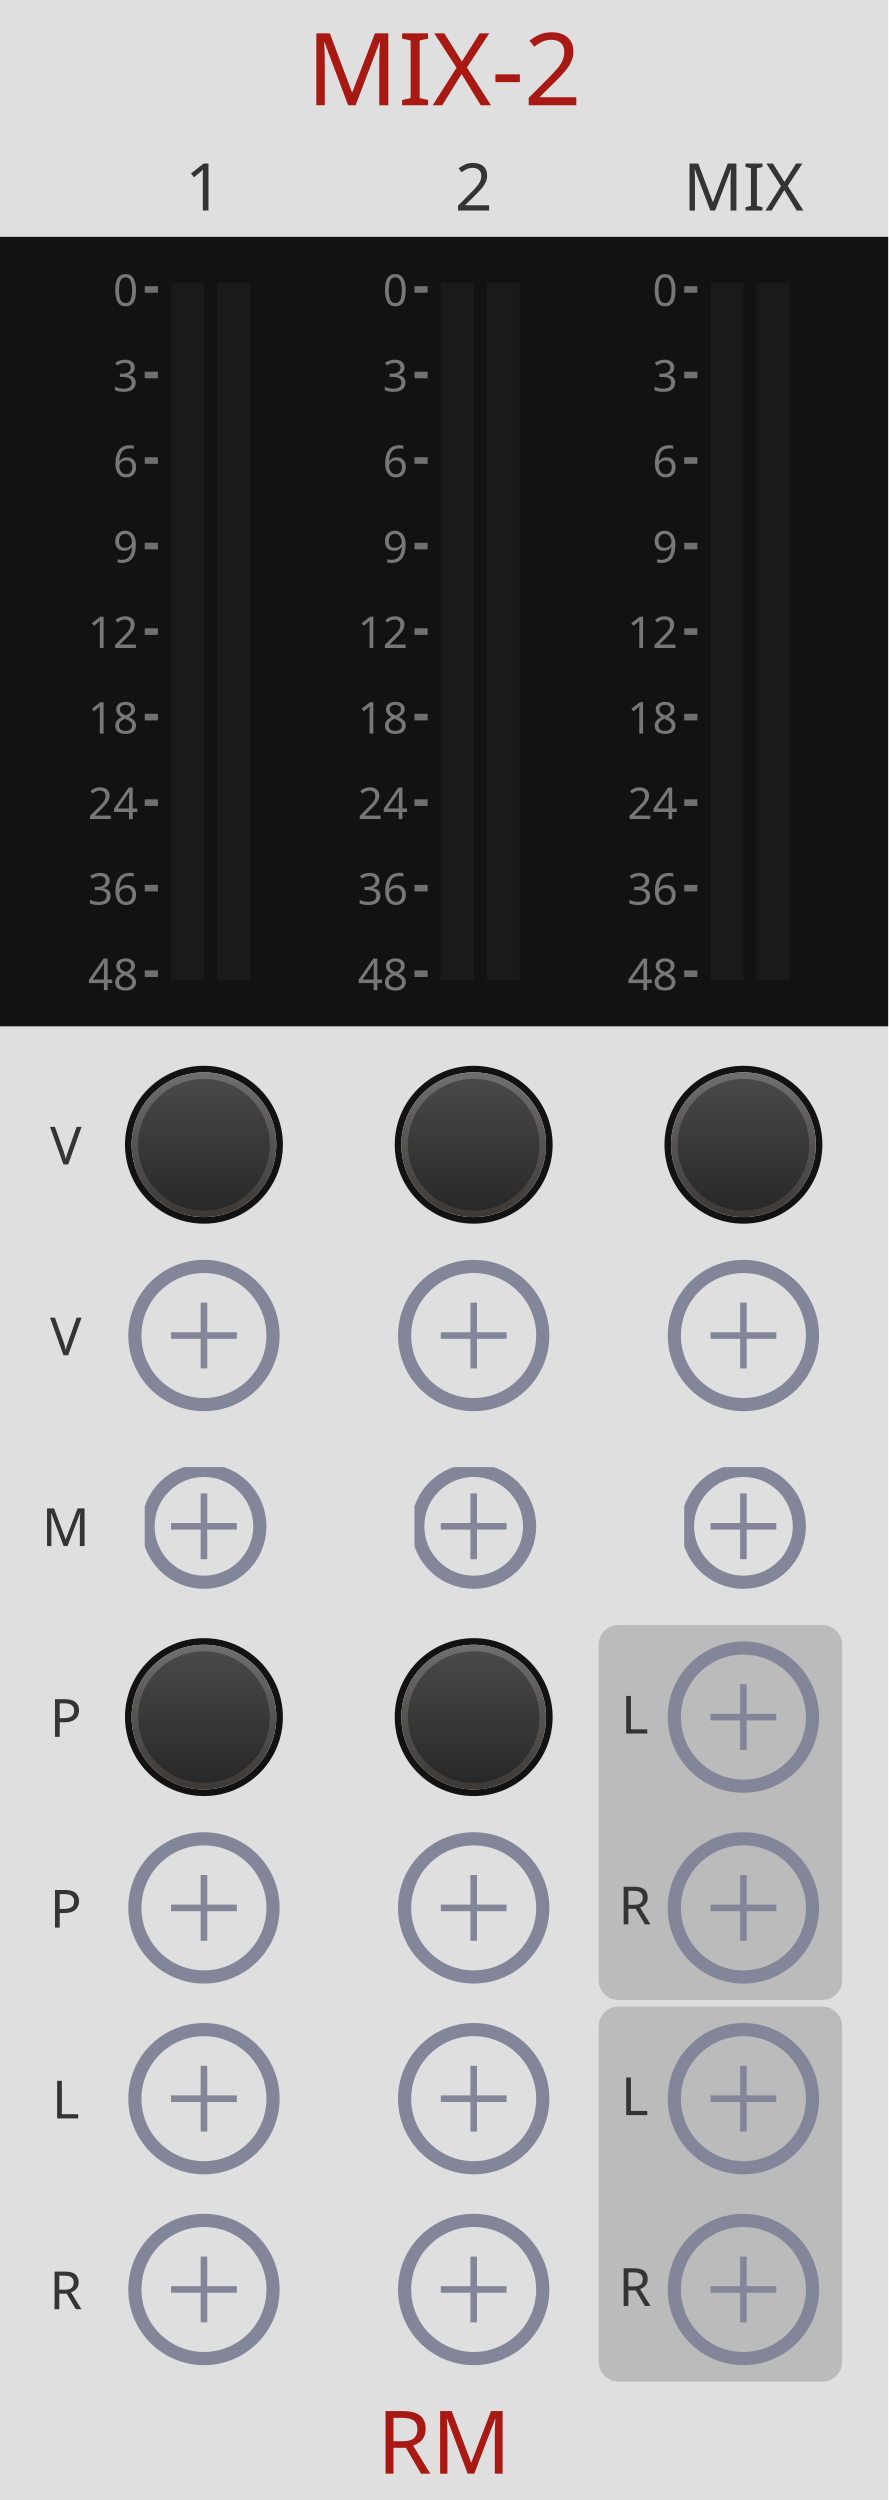
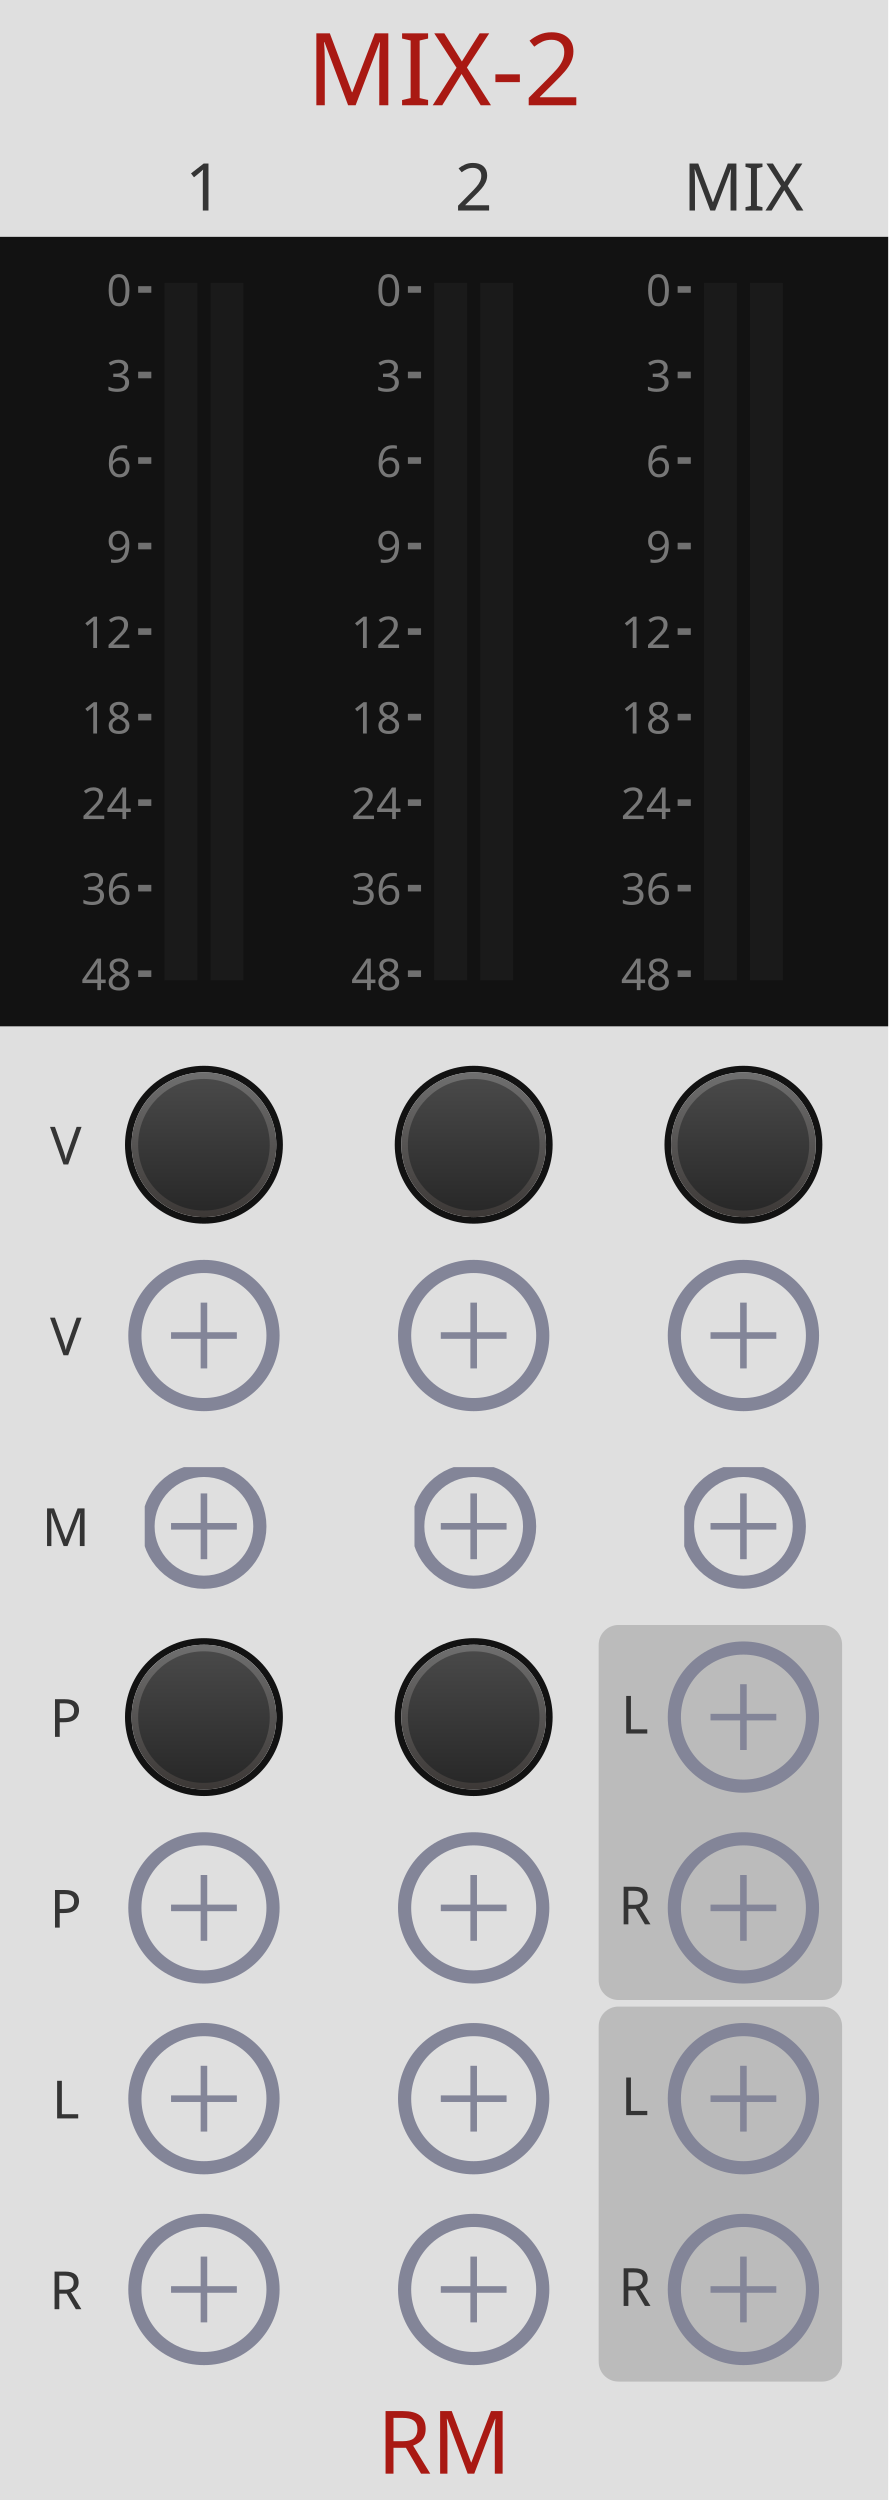
<svg xmlns="http://www.w3.org/2000/svg" xmlns:xlink="http://www.w3.org/1999/xlink" version="1.1" width="135" height="380" viewBox="0 0 135 380">
  <style>
    text.title {
      fill: #a91913;
      font-family: 'DIN Alternate';
      font-size: 11.5pt;
    }
    text.logo {
      fill: #a91913;
      font-family: 'DIN Alternate';
      font-size: 10pt;
    }
    text.big-label {
      fill: #343434;
      font-family: 'DIN Alternate';
      font-size: 7.5pt;
    }
    text.label {
      fill: #343434;
      font-family: 'DIN Alternate';
      font-size: 6pt;
    }
    .background {
      fill: #dfdfdf;
    }
    .output {
      fill: #bbbbbb;
    }
    polyline.icon {
      stroke: #343434;
      stroke-width: 1.2;
      fill: none;
    }
    polyline.connect {
      stroke: #343434;
      stroke-width: 1;
      fill: none;
    }

    text.lcd-label {
      fill: #777777;
      font-family: 'Monaco';
      font-size: 5pt;
    }
    polyline.lcd-tick {
      stroke: #707070;
      stroke-width: 1;
      fill: none;
    }

    .blueprint {
      stroke: #838598;
      fill: none;
    }
  </style>
  <defs>
    <linearGradient id="smallKnobLight" x1="0%" y1="0%" x2="0%" y2="100%">
      <stop offset="0%" stop-color="#6f6f6f" />
      <stop offset="100%" stop-color="#3c3836" />
    </linearGradient>
    <linearGradient id="smallKnobDark" x1="0%" y1="0%" x2="0%" y2="100%">
      <stop offset="0%" stop-color="#494949" />
      <stop offset="100%" stop-color="#282828" />
    </linearGradient>
    <symbol id="knob24">
      <g transform="translate(12 12)">
        <circle r="11.5" stroke="#121212" fill="none" />
        <circle r="11" fill="url('#smallKnobLight')" />
        <circle r="10" fill="url('#smallKnobDark')" />
      </g>
    </symbol>
    <symbol id="toggleButton">
      <g transform="translate(9 9)">
        <polyline points="-5,0 5,0" stroke-width="1" class="blueprint" />
        <polyline points="0,-5 0,5" stroke-width="1" class="blueprint" />
        <circle cx="0" cy="0" r="8.5" stroke-width="2" class="blueprint" />
      </g>
    </symbol>
    <symbol id="port">
      <g transform="translate(12 12)">
        <polyline points="-5,0 5,0" stroke-width="1" class="blueprint" />
        <polyline points="0,-5 0,5" stroke-width="1" class="blueprint" />
        <circle cx="0" cy="0" r="10.5" stroke-width="2" class="blueprint" />
      </g>
    </symbol>
    <symbol id="meter-strip">
      <g transform="translate(20 4)">
-         <rect x="-5" y="-1" width="5" height="106" fill="#1a1a1a" />
-         <rect x="2" y="-1" width="5" height="106" fill="#1a1a1a" />
-         <g transform="translate(-10 2.5)">
+         <rect x="-6" y="-1" width="5" height="106" fill="#1a1a1a" />
+         <rect x="1" y="-1" width="5" height="106" fill="#1a1a1a" />
+         <g transform="translate(-11 2.5)">
          <text x="0" y="0" class="lcd-label" text-anchor="end">0</text>
          <text x="0" y="13" class="lcd-label" text-anchor="end">3</text>
          <text x="0" y="26" class="lcd-label" text-anchor="end">6</text>
          <text x="0" y="39" class="lcd-label" text-anchor="end">9</text>
          <text x="0" y="52" class="lcd-label" text-anchor="end">12</text>
          <text x="0" y="65" class="lcd-label" text-anchor="end">18</text>
          <text x="0" y="78" class="lcd-label" text-anchor="end">24</text>
          <text x="0" y="91" class="lcd-label" text-anchor="end">36</text>
          <text x="0" y="104" class="lcd-label" text-anchor="end">48</text>
        </g>
-         <g transform="translate(-9 0)">
+         <g transform="translate(-10 0)">
          <polyline points="0   0 2   0" class="lcd-tick" />
          <polyline points="0  13 2  13" class="lcd-tick" />
          <polyline points="0  26 2  26" class="lcd-tick" />
          <polyline points="0  39 2  39" class="lcd-tick" />
          <polyline points="0  52 2  52" class="lcd-tick" />
          <polyline points="0  65 2  65" class="lcd-tick" />
          <polyline points="0  78 2  78" class="lcd-tick" />
          <polyline points="0  91 2  91" class="lcd-tick" />
          <polyline points="0 104 2 104" class="lcd-tick" />
        </g>
      </g>
    </symbol>
  </defs>
  <rect class="background" width="100%" height="100%" />
  <text class="title" x="50%" y="16" text-anchor="middle">MIX-2</text>
  <text class="logo" x="50%" y="376" text-anchor="middle">RM</text>
  <rect x="0" y="36" width="135" height="120" fill="#121212" />
  <g transform="translate(10 0)">
    <g transform="translate(0 174)">
      <text x="0" y="3" class="label" text-anchor="middle">V</text>
    </g>
    <g transform="translate(0 203)">
      <text x="0" y="3" class="label" text-anchor="middle">V</text>
    </g>
    <g transform="translate(0 232)">
      <text x="0" y="3" class="label" text-anchor="middle">M</text>
    </g>
    <g transform="translate(0 261)">
      <text x="0" y="3" class="label" text-anchor="middle">P</text>
    </g>
    <g transform="translate(0 290)">
      <text x="0" y="3" class="label" text-anchor="middle">P</text>
    </g>
    <g transform="translate(0 319)">
      <text x="0" y="3" class="label" text-anchor="middle">L</text>
    </g>
    <g transform="translate(0 348)">
      <text x="0" y="3" class="label" text-anchor="middle">R</text>
    </g>
  </g>
  <g transform="translate(31 32)">
    <text x="0" y="0" class="big-label" text-anchor="middle">1</text>
  </g>
  <g transform="translate(31 44)">
    <use xlink:href="#meter-strip" transform="translate(-20 -4)" />
  </g>
  <g transform="translate(31 174)">
    <use xlink:href="#knob24" transform="translate(-12 -12)" />
  </g>
  <g transform="translate(31 203)">
    <use xlink:href="#port" transform="translate(-12 -12)" />
  </g>
  <g transform="translate(31 232)">
    <use xlink:href="#toggleButton" transform="translate(-9 -9)" />
  </g>
  <g transform="translate(31 261)">
    <use xlink:href="#knob24" transform="translate(-12 -12)" />
  </g>
  <g transform="translate(31 290)">
    <use xlink:href="#port" transform="translate(-12 -12)" />
  </g>
  <g transform="translate(31 319)">
    <use xlink:href="#port" transform="translate(-12 -12)" />
  </g>
  <g transform="translate(31 348)">
    <use xlink:href="#port" transform="translate(-12 -12)" />
  </g>
  <g transform="translate(72 32)">
    <text x="0" y="0" class="big-label" text-anchor="middle">2</text>
  </g>
  <g transform="translate(72 44)">
    <use xlink:href="#meter-strip" transform="translate(-20 -4)" />
  </g>
  <g transform="translate(72 174)">
    <use xlink:href="#knob24" transform="translate(-12 -12)" />
  </g>
  <g transform="translate(72 203)">
    <use xlink:href="#port" transform="translate(-12 -12)" />
  </g>
  <g transform="translate(72 232)">
    <use xlink:href="#toggleButton" transform="translate(-9 -9)" />
  </g>
  <g transform="translate(72 261)">
    <use xlink:href="#knob24" transform="translate(-12 -12)" />
  </g>
  <g transform="translate(72 290)">
    <use xlink:href="#port" transform="translate(-12 -12)" />
  </g>
  <g transform="translate(72 319)">
    <use xlink:href="#port" transform="translate(-12 -12)" />
  </g>
  <g transform="translate(72 348)">
    <use xlink:href="#port" transform="translate(-12 -12)" />
  </g>
  <g transform="translate(113 32)">
    <text x="0" y="0" class="big-label" text-anchor="middle">MIX</text>
  </g>
  <g transform="translate(113 44)">
    <use xlink:href="#meter-strip" transform="translate(-20 -4)" />
  </g>
  <g transform="translate(113 174)">
    <use xlink:href="#knob24" transform="translate(-12 -12)" />
  </g>
  <g transform="translate(113 203)">
    <use xlink:href="#port" transform="translate(-12 -12)" />
  </g>
  <g transform="translate(113 232)">
    <use xlink:href="#toggleButton" transform="translate(-9 -9)" />
  </g>
  <g transform="translate(113 261)">
    <rect x="-22" y="-14" width="37" height="57" rx="3" class="output" />
    <text x="-16.5" y="2.5" class="label" text-anchor="middle">L</text>
    <use xlink:href="#port" transform="translate(-12 -12)" />
  </g>
  <g transform="translate(113 290)">
    <text x="-16.5" y="2.5" class="label" text-anchor="middle">R</text>
    <use xlink:href="#port" transform="translate(-12 -12)" />
  </g>
  <g transform="translate(113 319)">
    <rect x="-22" y="-14" width="37" height="57" rx="3" class="output" />
    <text x="-16.5" y="2.5" class="label" text-anchor="middle">L</text>
    <use xlink:href="#port" transform="translate(-12 -12)" />
  </g>
  <g transform="translate(113 348)">
    <text x="-16.5" y="2.5" class="label" text-anchor="middle">R</text>
    <use xlink:href="#port" transform="translate(-12 -12)" />
  </g>
</svg>
